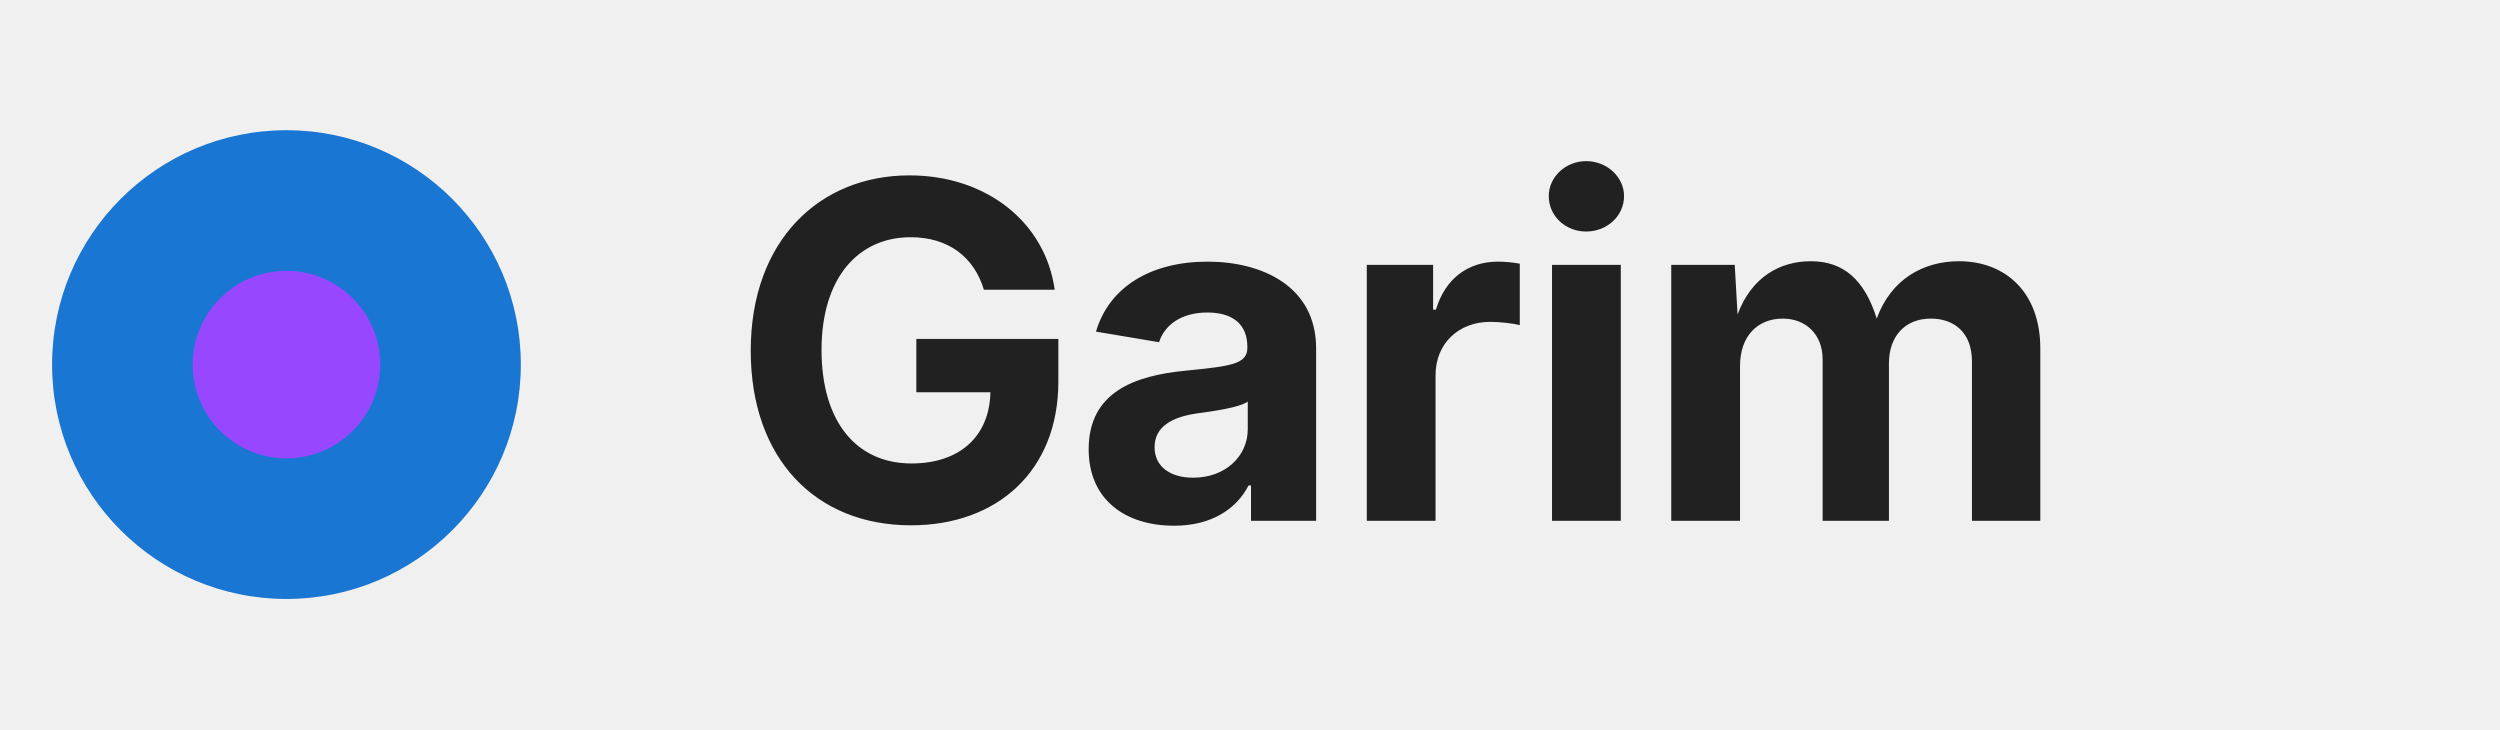
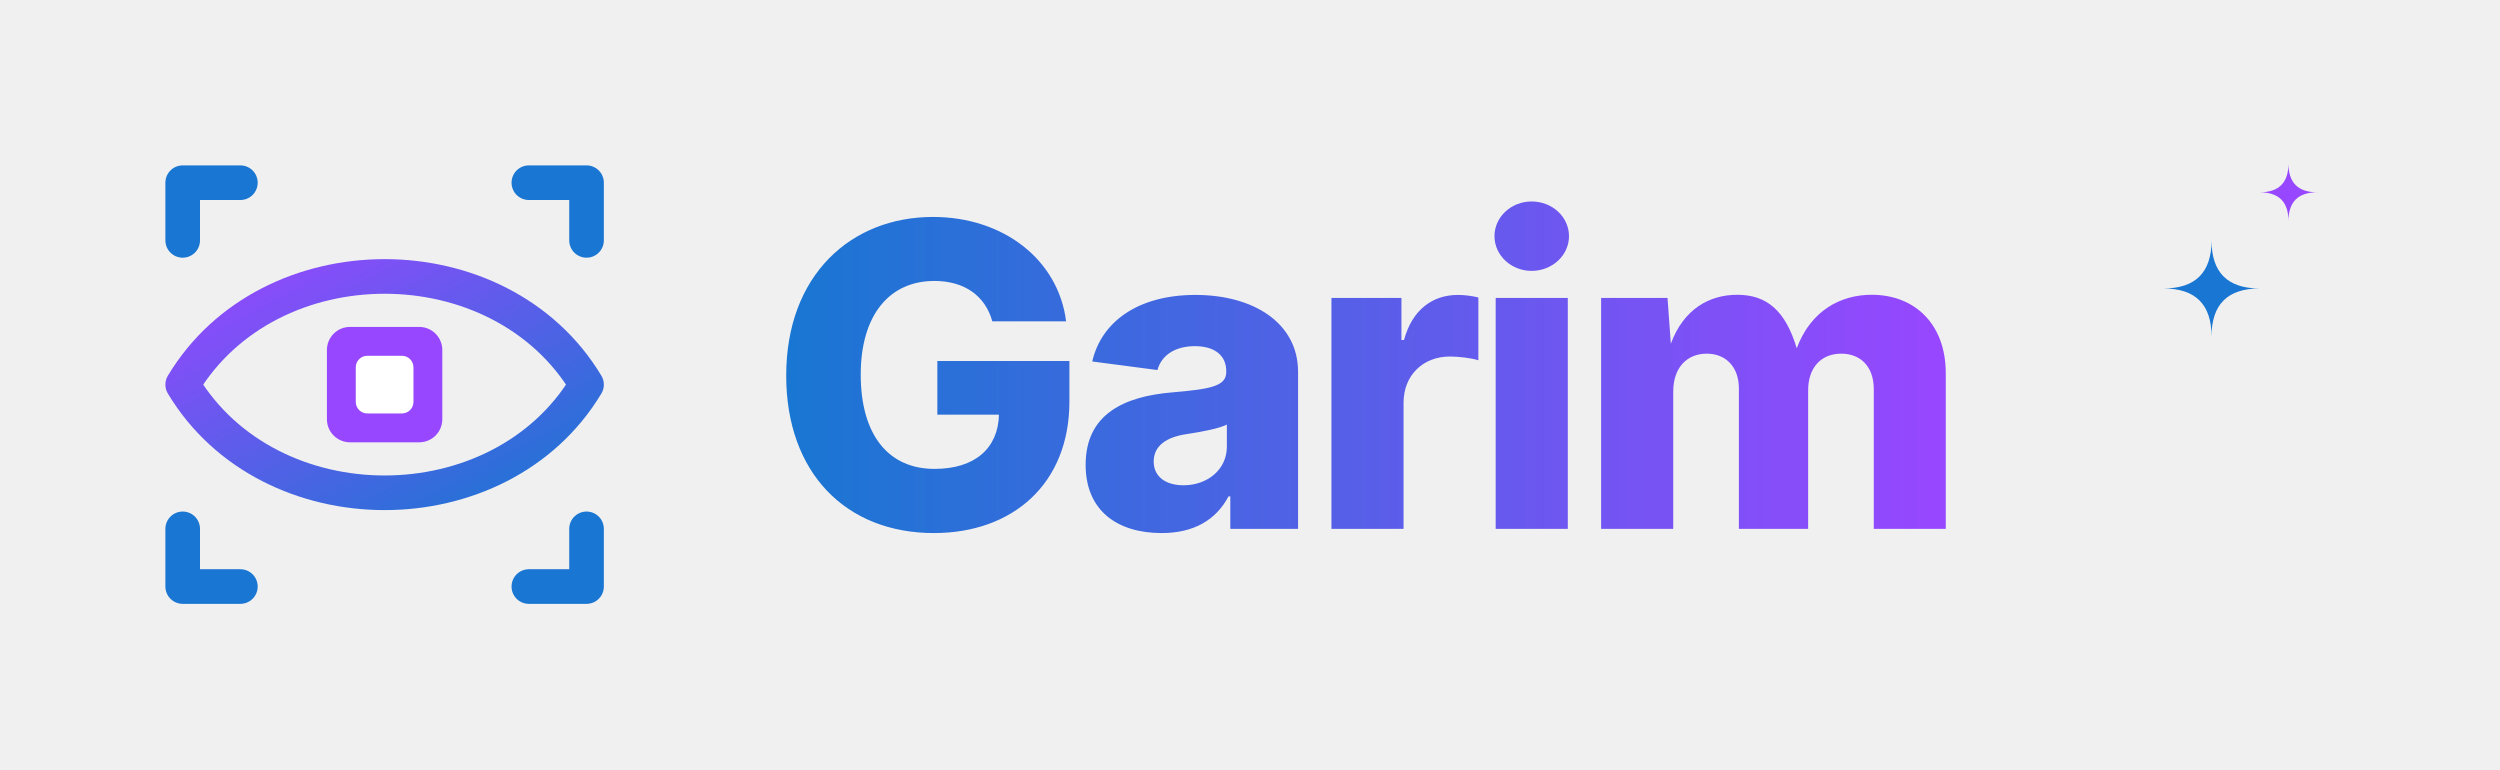
- <svg xmlns="http://www.w3.org/2000/svg" viewBox="0 0 96 28" width="96" height="28">
-   <circle cx="11" cy="14" r="9" fill="#1976d2" />
-   <circle cx="11" cy="14" r="3.6" fill="#9747ff" />
-   <text x="28" y="20" font-family="Pretendard, -apple-system, sans-serif" font-size="18" font-weight="700" fill="#212121" letter-spacing="-0.3">Garim</text>
+ <svg xmlns="http://www.w3.org/2000/svg" viewBox="0 0 260 80" width="100%" height="100%">
+   <defs>
+     <linearGradient id="lensGrad" x1="0%" y1="0%" x2="100%" y2="100%">
+       <stop offset="0%" stop-color="#9747ff" />
+       <stop offset="100%" stop-color="#1976d2" />
+     </linearGradient>
+     <linearGradient id="textGrad" x1="0%" y1="0%" x2="100%" y2="0%">
+       <stop offset="0%" stop-color="#1976d2" />
+       <stop offset="100%" stop-color="#9747ff" />
+     </linearGradient>
+   </defs>
+   <g transform="translate(10, 10) scale(0.6)">
+     <path d="M25 15 L15 15 L15 25" fill="none" stroke="#1976d2" stroke-width="6" stroke-linecap="round" stroke-linejoin="round" />
+     <path d="M75 15 L85 15 L85 25" fill="none" stroke="#1976d2" stroke-width="6" stroke-linecap="round" stroke-linejoin="round" />
+     <path d="M25 85 L15 85 L15 75" fill="none" stroke="#1976d2" stroke-width="6" stroke-linecap="round" stroke-linejoin="round" />
+     <path d="M75 85 L85 85 L85 75" fill="none" stroke="#1976d2" stroke-width="6" stroke-linecap="round" stroke-linejoin="round" />
+     <path d="M15 50 C30 25 70 25 85 50 C70 75 30 75 15 50 Z" fill="none" stroke="url(#lensGrad)" stroke-width="6" stroke-linejoin="round" />
+     <rect x="40" y="40" width="20" height="20" fill="#9747ff" rx="4" />
+     <rect x="45" y="45" width="10" height="10" fill="#fff" rx="2" />
+   </g>
+   <text x="80" y="55" font-family="'Pretendard', system-ui, -apple-system, sans-serif" font-weight="800" font-size="44" fill="url(#textGrad)" letter-spacing="-1.5">Garim</text>
+   <path d="M 225 30 Q 230 30 230 25 Q 230 30 235 30 Q 230 30 230 35 Q 230 30 225 30 Z" fill="#1976d2" />
+   <path d="M 235 20 Q 238 20 238 17 Q 238 20 241 20 Q 238 20 238 23 Q 238 20 235 20 Z" fill="#9747ff" />
</svg>
